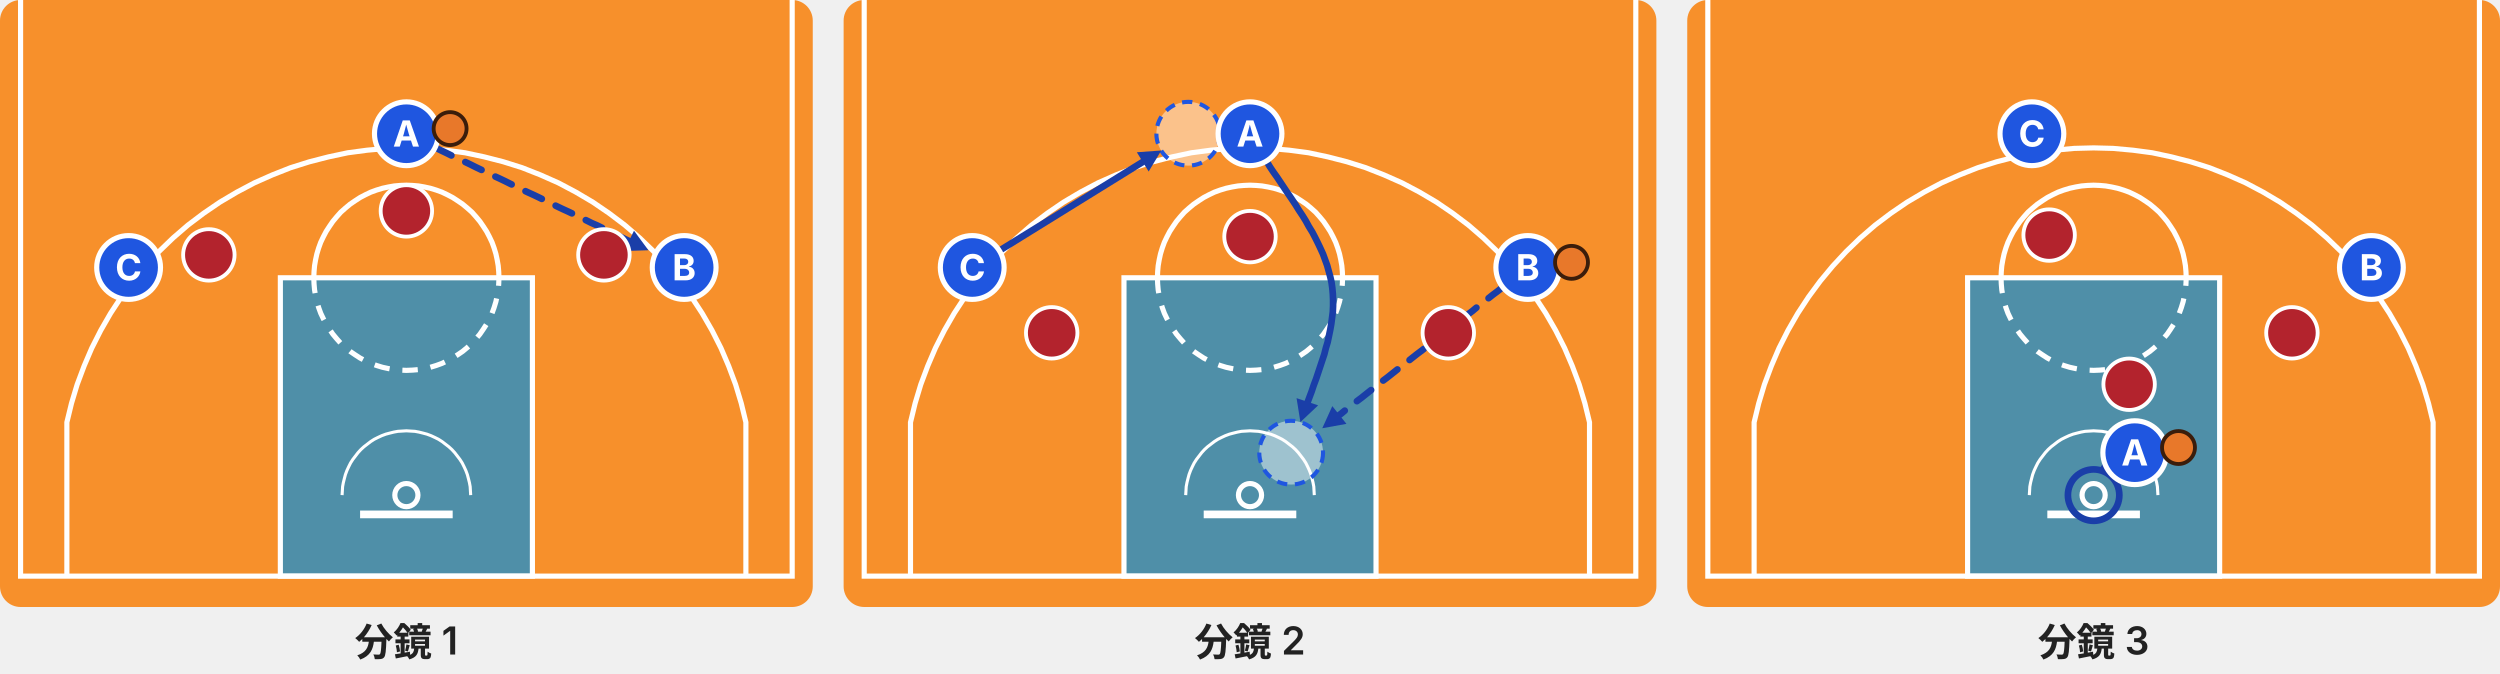
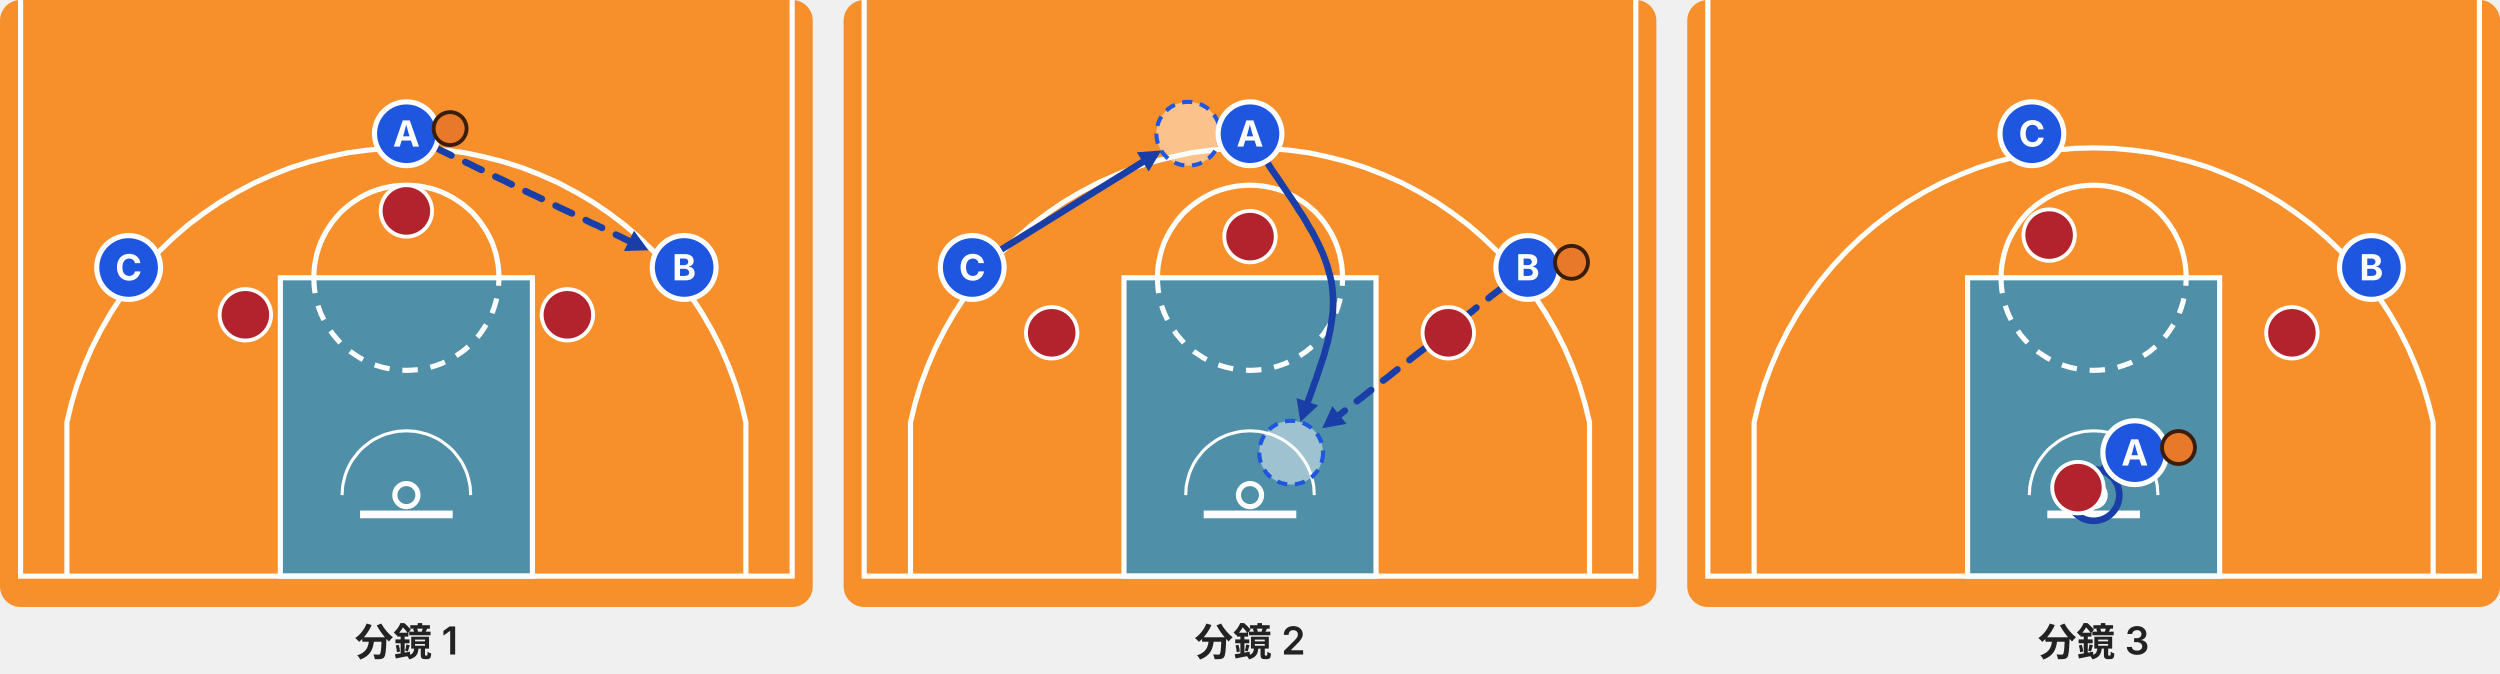
<svg xmlns="http://www.w3.org/2000/svg" viewBox="0 0 972.0 262.0" width="972.0" height="262.0" font-family="-apple-system, 'PingFang TC', 'Noto Sans TC', sans-serif">
  <g transform="translate(0,0)">
    <rect width="316.0" height="236.0" rx="8" fill="#f7902b" />
    <rect x="109.0" y="108.0" width="98.0" height="116.0" fill="#4f8fa8" stroke="#ffffff" stroke-width="2" />
    <polyline points="8.0,0.0 8.0,224.0 308.0,224.0 308.0,0.0" fill="none" stroke="#ffffff" stroke-width="2" />
    <polyline points="194.0,108.0 193.9,105.6 193.7,103.3 193.3,101.0 192.8,98.7 192.1,96.4 191.3,94.2 190.3,92.1 189.2,90.0 187.9,88.0 186.6,86.1 185.1,84.3 183.5,82.5 181.7,80.9 179.9,79.4 178.0,78.1 176.0,76.8 173.9,75.7 171.8,74.7 169.6,73.9 167.3,73.2 165.0,72.7 162.7,72.3 160.4,72.1 158.0,72.0 155.6,72.1 153.3,72.3 151.0,72.7 148.7,73.2 146.4,73.9 144.2,74.7 142.1,75.7 140.0,76.8 138.0,78.1 136.1,79.4 134.3,80.9 132.5,82.5 130.9,84.3 129.4,86.1 128.1,88.0 126.8,90.0 125.7,92.1 124.7,94.2 123.9,96.4 123.2,98.7 122.7,101.0 122.3,103.3 122.1,105.6 122.0,108.0" fill="none" stroke="#ffffff" stroke-width="2" />
    <polyline points="122.0,108.0 122.1,110.4 122.3,112.7 122.7,115.0 123.2,117.3 123.9,119.6 124.7,121.8 125.7,123.9 126.8,126.0 128.1,128.0 129.4,129.9 130.9,131.7 132.5,133.5 134.3,135.1 136.1,136.6 138.0,137.9 140.0,139.2 142.1,140.3 144.2,141.3 146.4,142.1 148.7,142.8 151.0,143.3 153.3,143.7 155.6,143.9 158.0,144.0 160.4,143.9 162.7,143.7 165.0,143.3 167.3,142.8 169.6,142.1 171.8,141.3 173.9,140.3 176.0,139.2 178.0,137.9 179.9,136.6 181.7,135.1 183.5,133.5 185.1,131.7 186.6,129.9 187.9,128.0 189.2,126.0 190.3,123.9 191.3,121.8 192.1,119.6 192.8,117.3 193.3,115.0 193.7,112.7 193.9,110.4 194.0,108.0" fill="none" stroke="#ffffff" stroke-width="2" stroke-dasharray="6 5" />
    <polyline points="290.0,224.0 290.0,164.2 288.2,156.8 286.0,149.5 283.3,142.3 280.3,135.3 276.8,128.4 273.0,121.8 268.8,115.4 264.3,109.3 259.4,103.4 254.2,97.8 248.7,92.5 242.9,87.5 236.8,82.9 230.5,78.6 223.9,74.7 217.1,71.1 210.1,68.0 203.0,65.2 195.7,62.9 188.3,61.0 180.8,59.4 173.3,58.4 165.6,57.7 158.0,57.5 150.4,57.7 142.7,58.4 135.2,59.4 127.7,61.0 120.3,62.9 113.0,65.2 105.9,68.0 98.9,71.1 92.1,74.7 85.5,78.6 79.2,82.9 73.1,87.5 67.3,92.5 61.8,97.8 56.6,103.4 51.7,109.3 47.2,115.4 43.0,121.8 39.2,128.4 35.7,135.3 32.7,142.3 30.0,149.5 27.8,156.8 26.0,164.2 26.0,224.0" fill="none" stroke="#ffffff" stroke-width="2" />
    <polyline points="183.0,192.5 182.9,190.9 182.8,189.2 182.5,187.6 182.1,186.0 181.7,184.5 181.1,182.9 180.4,181.4 179.7,180.0 178.8,178.6 177.8,177.3 176.8,176.0 175.7,174.8 174.5,173.7 173.2,172.7 171.9,171.7 170.5,170.8 169.1,170.1 167.6,169.4 166.0,168.8 164.5,168.4 162.9,168.0 161.3,167.7 159.6,167.6 158.0,167.5 156.4,167.6 154.7,167.7 153.1,168.0 151.5,168.4 150.0,168.8 148.4,169.4 146.9,170.1 145.5,170.8 144.1,171.7 142.8,172.7 141.5,173.7 140.3,174.8 139.2,176.0 138.2,177.3 137.2,178.6 136.3,180.0 135.6,181.4 134.9,182.9 134.3,184.5 133.9,186.0 133.5,187.6 133.2,189.2 133.1,190.9 133.0,192.5" fill="none" stroke="#ffffff" stroke-width="1.2" />
    <line x1="140.0" y1="200.0" x2="176.0" y2="200.0" stroke="#ffffff" stroke-width="3" />
    <circle cx="158.0" cy="192.5" r="4.5" fill="none" stroke="#ffffff" stroke-width="2" />
    <polyline points="169.2,57.4 169.3,57.4 171.5,58.5 173.8,59.6 176.0,60.7 178.3,61.8 180.5,62.8 182.8,63.9 185.0,65.0 187.3,66.1 189.5,67.2 191.8,68.3 194.0,69.3 196.3,70.4 198.5,71.5 200.8,72.6 203.0,73.7 205.3,74.8 207.5,75.8 209.8,76.9 212.0,78.0 214.3,79.1 216.5,80.2 218.8,81.3 221.0,82.3 223.3,83.4 225.5,84.5 227.8,85.6 230.0,86.7 232.3,87.7 234.5,88.8 236.8,89.9 239.0,91.0 241.3,92.1 243.5,93.2 245.8,94.3 246.0,94.4" fill="none" stroke="#1a3ea8" stroke-width="2.6" stroke-linecap="round" stroke-linejoin="round" stroke-dasharray="7 6" />
    <polygon points="252.1,97.3 246.5,89.7 242.6,97.6" fill="#1a3ea8" />
    <circle cx="158.0" cy="82.0" r="10.0" fill="#b3232d" stroke="#fff" stroke-width="1.5" />
-     <circle cx="234.8" cy="99.1" r="10.0" fill="#b3232d" stroke="#fff" stroke-width="1.5" />
-     <circle cx="81.2" cy="99.1" r="10.0" fill="#b3232d" stroke="#fff" stroke-width="1.5" />
+     <circle cx="220.6" cy="122.4" r="10.0" fill="#b3232d" stroke="#fff" stroke-width="1.5" />
+     <circle cx="95.4" cy="122.4" r="10.0" fill="#b3232d" stroke="#fff" stroke-width="1.5" />
    <circle cx="158.0" cy="52.0" r="12.4" fill="#1f56e0" stroke="#fff" stroke-width="2" />
    <text x="158.0" y="57.0" font-size="14" font-weight="700" fill="#fff" text-anchor="middle">A</text>
    <circle cx="266.0" cy="104.0" r="12.4" fill="#1f56e0" stroke="#fff" stroke-width="2" />
    <text x="266.0" y="109.0" font-size="14" font-weight="700" fill="#fff" text-anchor="middle">B</text>
    <circle cx="50.0" cy="104.0" r="12.4" fill="#1f56e0" stroke="#fff" stroke-width="2" />
    <text x="50.0" y="109.0" font-size="14" font-weight="700" fill="#fff" text-anchor="middle">C</text>
    <circle cx="175.0" cy="50.0" r="6.4" fill="#e8782a" stroke="#3b1d0b" stroke-width="1.5" />
    <text x="158.0" y="255.0" font-size="15" font-weight="600" fill="#222" text-anchor="middle">分鏡 1</text>
  </g>
  <g transform="translate(328,0)">
    <rect width="316.0" height="236.0" rx="8" fill="#f7902b" />
    <rect x="109.0" y="108.0" width="98.0" height="116.0" fill="#4f8fa8" stroke="#ffffff" stroke-width="2" />
    <polyline points="8.0,0.0 8.0,224.0 308.0,224.0 308.0,0.0" fill="none" stroke="#ffffff" stroke-width="2" />
    <polyline points="194.0,108.0 193.9,105.6 193.7,103.3 193.3,101.0 192.8,98.7 192.1,96.4 191.3,94.2 190.3,92.1 189.2,90.0 187.9,88.0 186.6,86.1 185.1,84.3 183.5,82.5 181.7,80.9 179.9,79.4 178.0,78.1 176.0,76.8 173.9,75.7 171.8,74.7 169.6,73.9 167.3,73.2 165.0,72.7 162.7,72.3 160.4,72.1 158.0,72.0 155.6,72.1 153.3,72.3 151.0,72.7 148.7,73.2 146.4,73.9 144.2,74.7 142.1,75.7 140.0,76.8 138.0,78.1 136.1,79.4 134.3,80.9 132.5,82.5 130.9,84.3 129.4,86.1 128.1,88.0 126.8,90.0 125.7,92.1 124.7,94.2 123.9,96.4 123.2,98.7 122.7,101.0 122.3,103.3 122.1,105.6 122.0,108.0" fill="none" stroke="#ffffff" stroke-width="2" />
    <polyline points="122.0,108.0 122.1,110.4 122.3,112.7 122.7,115.0 123.2,117.3 123.9,119.6 124.7,121.8 125.7,123.9 126.8,126.0 128.1,128.0 129.4,129.9 130.9,131.7 132.5,133.5 134.3,135.1 136.1,136.6 138.0,137.9 140.0,139.2 142.1,140.3 144.2,141.3 146.4,142.1 148.7,142.8 151.0,143.3 153.3,143.7 155.6,143.9 158.0,144.0 160.4,143.9 162.7,143.7 165.0,143.3 167.3,142.8 169.6,142.1 171.8,141.3 173.9,140.3 176.0,139.2 178.0,137.9 179.9,136.6 181.7,135.1 183.5,133.5 185.1,131.7 186.6,129.9 187.9,128.0 189.2,126.0 190.3,123.9 191.3,121.8 192.1,119.6 192.8,117.3 193.3,115.0 193.7,112.7 193.9,110.4 194.0,108.0" fill="none" stroke="#ffffff" stroke-width="2" stroke-dasharray="6 5" />
    <polyline points="290.0,224.0 290.0,164.2 288.2,156.8 286.0,149.5 283.3,142.3 280.3,135.3 276.8,128.4 273.0,121.8 268.8,115.4 264.3,109.3 259.4,103.4 254.2,97.8 248.7,92.5 242.9,87.5 236.8,82.9 230.5,78.6 223.9,74.7 217.1,71.1 210.1,68.0 203.0,65.2 195.7,62.9 188.3,61.0 180.8,59.4 173.3,58.4 165.6,57.7 158.0,57.5 150.4,57.7 142.7,58.4 135.2,59.4 127.7,61.0 120.3,62.9 113.0,65.2 105.9,68.0 98.9,71.1 92.1,74.7 85.5,78.6 79.2,82.9 73.1,87.5 67.3,92.5 61.8,97.8 56.6,103.4 51.7,109.3 47.2,115.4 43.0,121.8 39.2,128.4 35.7,135.3 32.7,142.3 30.0,149.5 27.8,156.8 26.0,164.2 26.0,224.0" fill="none" stroke="#ffffff" stroke-width="2" />
    <polyline points="183.0,192.5 182.9,190.9 182.8,189.2 182.5,187.6 182.1,186.0 181.7,184.5 181.1,182.9 180.4,181.4 179.7,180.0 178.8,178.6 177.8,177.3 176.8,176.0 175.7,174.8 174.5,173.7 173.2,172.7 171.9,171.7 170.5,170.8 169.1,170.1 167.6,169.4 166.0,168.8 164.5,168.4 162.9,168.0 161.3,167.7 159.6,167.6 158.0,167.5 156.4,167.6 154.7,167.7 153.1,168.0 151.5,168.4 150.0,168.8 148.4,169.4 146.9,170.1 145.5,170.8 144.1,171.7 142.8,172.7 141.5,173.7 140.3,174.8 139.2,176.0 138.2,177.3 137.2,178.6 136.3,180.0 135.6,181.4 134.9,182.9 134.3,184.5 133.9,186.0 133.5,187.6 133.2,189.2 133.1,190.9 133.0,192.5" fill="none" stroke="#ffffff" stroke-width="1.2" />
    <line x1="140.0" y1="200.0" x2="176.0" y2="200.0" stroke="#ffffff" stroke-width="3" />
    <circle cx="158.0" cy="192.5" r="4.5" fill="none" stroke="#ffffff" stroke-width="2" />
    <circle cx="174.0" cy="176.0" r="12.4" fill="#ffffff" fill-opacity="0.45" stroke="#1f56e0" stroke-width="1.6" stroke-dasharray="4 3" />
    <circle cx="134.0" cy="52.0" r="12.4" fill="#ffffff" fill-opacity="0.45" stroke="#1f56e0" stroke-width="1.6" stroke-dasharray="4 3" />
    <polyline points="164.3,62.6 164.4,62.6 165.7,64.8 167.1,66.9 168.6,69.0 170.0,71.1 171.4,73.2 172.8,75.3 174.3,77.5 175.7,79.6 177.0,81.7 178.4,83.8 179.7,85.9 180.9,88.1 182.2,90.2 183.3,92.3 184.4,94.5 185.4,96.6 186.4,98.8 187.2,101.0 188.0,103.2 188.6,105.4 189.2,107.6 189.7,109.8 190.0,112.0 190.2,114.3 190.3,116.6 190.3,118.9 190.2,121.2 189.9,123.6 189.6,125.9 189.2,128.2 188.7,130.6 188.2,133.0 187.5,135.3 186.9,137.7 186.1,140.1 185.3,142.5 184.5,144.9 183.7,147.3 182.8,149.7 182.0,152.1 181.1,154.5 180.2,156.9 179.9,157.7" fill="none" stroke="#1a3ea8" stroke-width="2.6" stroke-linecap="round" stroke-linejoin="round" />
    <polygon points="177.6,164.1 184.5,157.6 176.1,154.8" fill="#1a3ea8" />
    <polyline points="60.5,97.5 62.6,96.2 64.7,94.9 66.8,93.6 68.9,92.3 71.0,91.0 73.1,89.7 75.2,88.4 77.3,87.1 79.4,85.8 81.5,84.5 83.6,83.2 85.7,81.9 87.8,80.6 89.9,79.3 92.0,78.0 94.1,76.7 96.2,75.4 98.3,74.1 100.4,72.8 102.5,71.5 104.6,70.2 106.7,68.9 108.8,67.6 110.9,66.3 113.0,65.0 115.1,63.7 117.2,62.4 117.7,62.1" fill="none" stroke="#1a3ea8" stroke-width="2.6" stroke-linecap="round" stroke-linejoin="round" />
    <polygon points="123.5,58.5 114.0,59.2 118.6,66.7" fill="#1a3ea8" />
    <polyline points="256.2,111.6 256.2,111.7 254.3,113.2 252.3,114.7 250.3,116.3 248.4,117.8 246.4,119.3 244.5,120.9 242.5,122.4 240.6,123.9 238.6,125.4 236.6,127.0 234.7,128.5 232.7,130.0 230.8,131.6 228.8,133.1 226.9,134.6 224.9,136.2 222.9,137.7 221.0,139.2 219.0,140.8 217.1,142.3 215.1,143.8 213.1,145.4 211.2,146.9 209.2,148.4 207.3,150.0 205.3,151.5 203.4,153.0 201.4,154.6 199.4,156.1 197.5,157.6 195.5,159.1 193.6,160.7 191.6,162.2 191.5,162.3" fill="none" stroke="#1a3ea8" stroke-width="2.6" stroke-linecap="round" stroke-linejoin="round" stroke-dasharray="7 6" />
    <polygon points="186.1,166.5 195.5,164.8 190.0,157.9" fill="#1a3ea8" />
    <circle cx="158.0" cy="92.0" r="10.0" fill="#b3232d" stroke="#fff" stroke-width="1.5" />
    <circle cx="235.1" cy="129.4" r="10.0" fill="#b3232d" stroke="#fff" stroke-width="1.5" />
    <circle cx="80.9" cy="129.4" r="10.0" fill="#b3232d" stroke="#fff" stroke-width="1.5" />
    <circle cx="158.0" cy="52.0" r="12.4" fill="#1f56e0" stroke="#fff" stroke-width="2" />
    <text x="158.0" y="57.0" font-size="14" font-weight="700" fill="#fff" text-anchor="middle">A</text>
    <circle cx="266.0" cy="104.0" r="12.4" fill="#1f56e0" stroke="#fff" stroke-width="2" />
    <text x="266.0" y="109.0" font-size="14" font-weight="700" fill="#fff" text-anchor="middle">B</text>
    <circle cx="50.0" cy="104.0" r="12.4" fill="#1f56e0" stroke="#fff" stroke-width="2" />
    <text x="50.0" y="109.0" font-size="14" font-weight="700" fill="#fff" text-anchor="middle">C</text>
    <circle cx="283.0" cy="102.0" r="6.4" fill="#e8782a" stroke="#3b1d0b" stroke-width="1.5" />
    <text x="158.0" y="255.0" font-size="15" font-weight="600" fill="#222" text-anchor="middle">分鏡 2</text>
  </g>
  <g transform="translate(656,0)">
    <rect width="316.0" height="236.0" rx="8" fill="#f7902b" />
    <rect x="109.0" y="108.0" width="98.0" height="116.0" fill="#4f8fa8" stroke="#ffffff" stroke-width="2" />
    <polyline points="8.0,0.0 8.0,224.0 308.0,224.0 308.0,0.0" fill="none" stroke="#ffffff" stroke-width="2" />
    <polyline points="194.0,108.0 193.9,105.6 193.7,103.3 193.3,101.0 192.8,98.7 192.1,96.4 191.3,94.2 190.3,92.1 189.2,90.0 187.9,88.0 186.6,86.1 185.1,84.3 183.5,82.5 181.7,80.9 179.9,79.4 178.0,78.1 176.0,76.8 173.9,75.7 171.8,74.7 169.6,73.9 167.3,73.2 165.0,72.7 162.7,72.3 160.4,72.1 158.0,72.0 155.6,72.1 153.3,72.3 151.0,72.7 148.7,73.2 146.4,73.9 144.2,74.7 142.1,75.7 140.0,76.8 138.0,78.1 136.1,79.4 134.3,80.9 132.5,82.5 130.9,84.3 129.4,86.1 128.1,88.0 126.8,90.0 125.7,92.1 124.7,94.2 123.9,96.4 123.2,98.7 122.7,101.0 122.3,103.3 122.1,105.6 122.0,108.0" fill="none" stroke="#ffffff" stroke-width="2" />
    <polyline points="122.0,108.0 122.1,110.4 122.3,112.7 122.7,115.0 123.2,117.3 123.9,119.6 124.7,121.8 125.7,123.9 126.8,126.0 128.1,128.0 129.4,129.9 130.9,131.7 132.5,133.5 134.3,135.1 136.1,136.6 138.0,137.9 140.0,139.2 142.1,140.3 144.2,141.3 146.4,142.1 148.7,142.8 151.0,143.3 153.3,143.7 155.6,143.9 158.0,144.0 160.4,143.9 162.7,143.7 165.0,143.3 167.3,142.8 169.6,142.1 171.8,141.3 173.9,140.3 176.0,139.2 178.0,137.9 179.9,136.6 181.7,135.1 183.5,133.5 185.1,131.7 186.6,129.9 187.9,128.0 189.2,126.0 190.3,123.9 191.3,121.8 192.1,119.6 192.8,117.3 193.3,115.0 193.7,112.7 193.9,110.4 194.0,108.0" fill="none" stroke="#ffffff" stroke-width="2" stroke-dasharray="6 5" />
    <polyline points="290.0,224.0 290.0,164.2 288.2,156.8 286.0,149.5 283.3,142.3 280.3,135.3 276.8,128.4 273.0,121.8 268.8,115.4 264.3,109.3 259.4,103.4 254.2,97.8 248.7,92.5 242.9,87.5 236.8,82.9 230.5,78.6 223.9,74.7 217.1,71.1 210.1,68.0 203.0,65.2 195.7,62.9 188.3,61.0 180.8,59.4 173.3,58.4 165.6,57.7 158.0,57.5 150.4,57.7 142.7,58.4 135.2,59.4 127.7,61.0 120.3,62.9 113.0,65.2 105.9,68.0 98.9,71.1 92.1,74.7 85.5,78.6 79.2,82.9 73.1,87.5 67.3,92.5 61.8,97.8 56.6,103.4 51.7,109.3 47.2,115.4 43.0,121.8 39.2,128.4 35.7,135.3 32.7,142.3 30.0,149.5 27.8,156.8 26.0,164.2 26.0,224.0" fill="none" stroke="#ffffff" stroke-width="2" />
    <polyline points="183.0,192.5 182.9,190.9 182.8,189.2 182.5,187.6 182.1,186.0 181.7,184.5 181.1,182.9 180.4,181.4 179.7,180.0 178.8,178.6 177.8,177.3 176.8,176.0 175.7,174.8 174.5,173.7 173.2,172.7 171.9,171.7 170.5,170.8 169.1,170.1 167.6,169.4 166.0,168.8 164.5,168.4 162.9,168.0 161.3,167.7 159.6,167.6 158.0,167.5 156.4,167.6 154.7,167.7 153.1,168.0 151.5,168.4 150.0,168.8 148.4,169.4 146.9,170.1 145.5,170.8 144.1,171.7 142.8,172.7 141.5,173.7 140.3,174.8 139.2,176.0 138.2,177.3 137.2,178.6 136.3,180.0 135.6,181.4 134.9,182.9 134.3,184.5 133.9,186.0 133.5,187.6 133.2,189.2 133.1,190.9 133.0,192.5" fill="none" stroke="#ffffff" stroke-width="1.2" />
    <line x1="140.0" y1="200.0" x2="176.0" y2="200.0" stroke="#ffffff" stroke-width="3" />
    <circle cx="158.0" cy="192.5" r="4.5" fill="none" stroke="#ffffff" stroke-width="2" />
    <polyline points="163.0,181.5 161.7,183.2" fill="none" stroke="#1a3ea8" stroke-width="3.6" stroke-linecap="round" stroke-linejoin="round" stroke-dasharray="1 6" />
    <circle cx="158.0" cy="192.5" r="10.0" fill="none" stroke="#1a3ea8" stroke-width="2.6" />
-     <circle cx="171.8" cy="149.4" r="10.0" fill="#b3232d" stroke="#fff" stroke-width="1.5" />
+     <circle cx="151.9" cy="189.6" r="10.0" fill="#b3232d" stroke="#fff" stroke-width="1.5" />
    <circle cx="235.1" cy="129.4" r="10.0" fill="#b3232d" stroke="#fff" stroke-width="1.5" />
    <circle cx="140.7" cy="91.4" r="10.0" fill="#b3232d" stroke="#fff" stroke-width="1.5" />
    <circle cx="174.0" cy="176.0" r="12.4" fill="#1f56e0" stroke="#fff" stroke-width="2" />
    <text x="174.0" y="181.0" font-size="14" font-weight="700" fill="#fff" text-anchor="middle">A</text>
    <circle cx="266.0" cy="104.0" r="12.4" fill="#1f56e0" stroke="#fff" stroke-width="2" />
    <text x="266.0" y="109.0" font-size="14" font-weight="700" fill="#fff" text-anchor="middle">B</text>
    <circle cx="134.0" cy="52.0" r="12.4" fill="#1f56e0" stroke="#fff" stroke-width="2" />
    <text x="134.0" y="57.0" font-size="14" font-weight="700" fill="#fff" text-anchor="middle">C</text>
    <circle cx="191.0" cy="174.0" r="6.4" fill="#e8782a" stroke="#3b1d0b" stroke-width="1.5" />
    <text x="158.0" y="255.0" font-size="15" font-weight="600" fill="#222" text-anchor="middle">分鏡 3</text>
  </g>
</svg>
